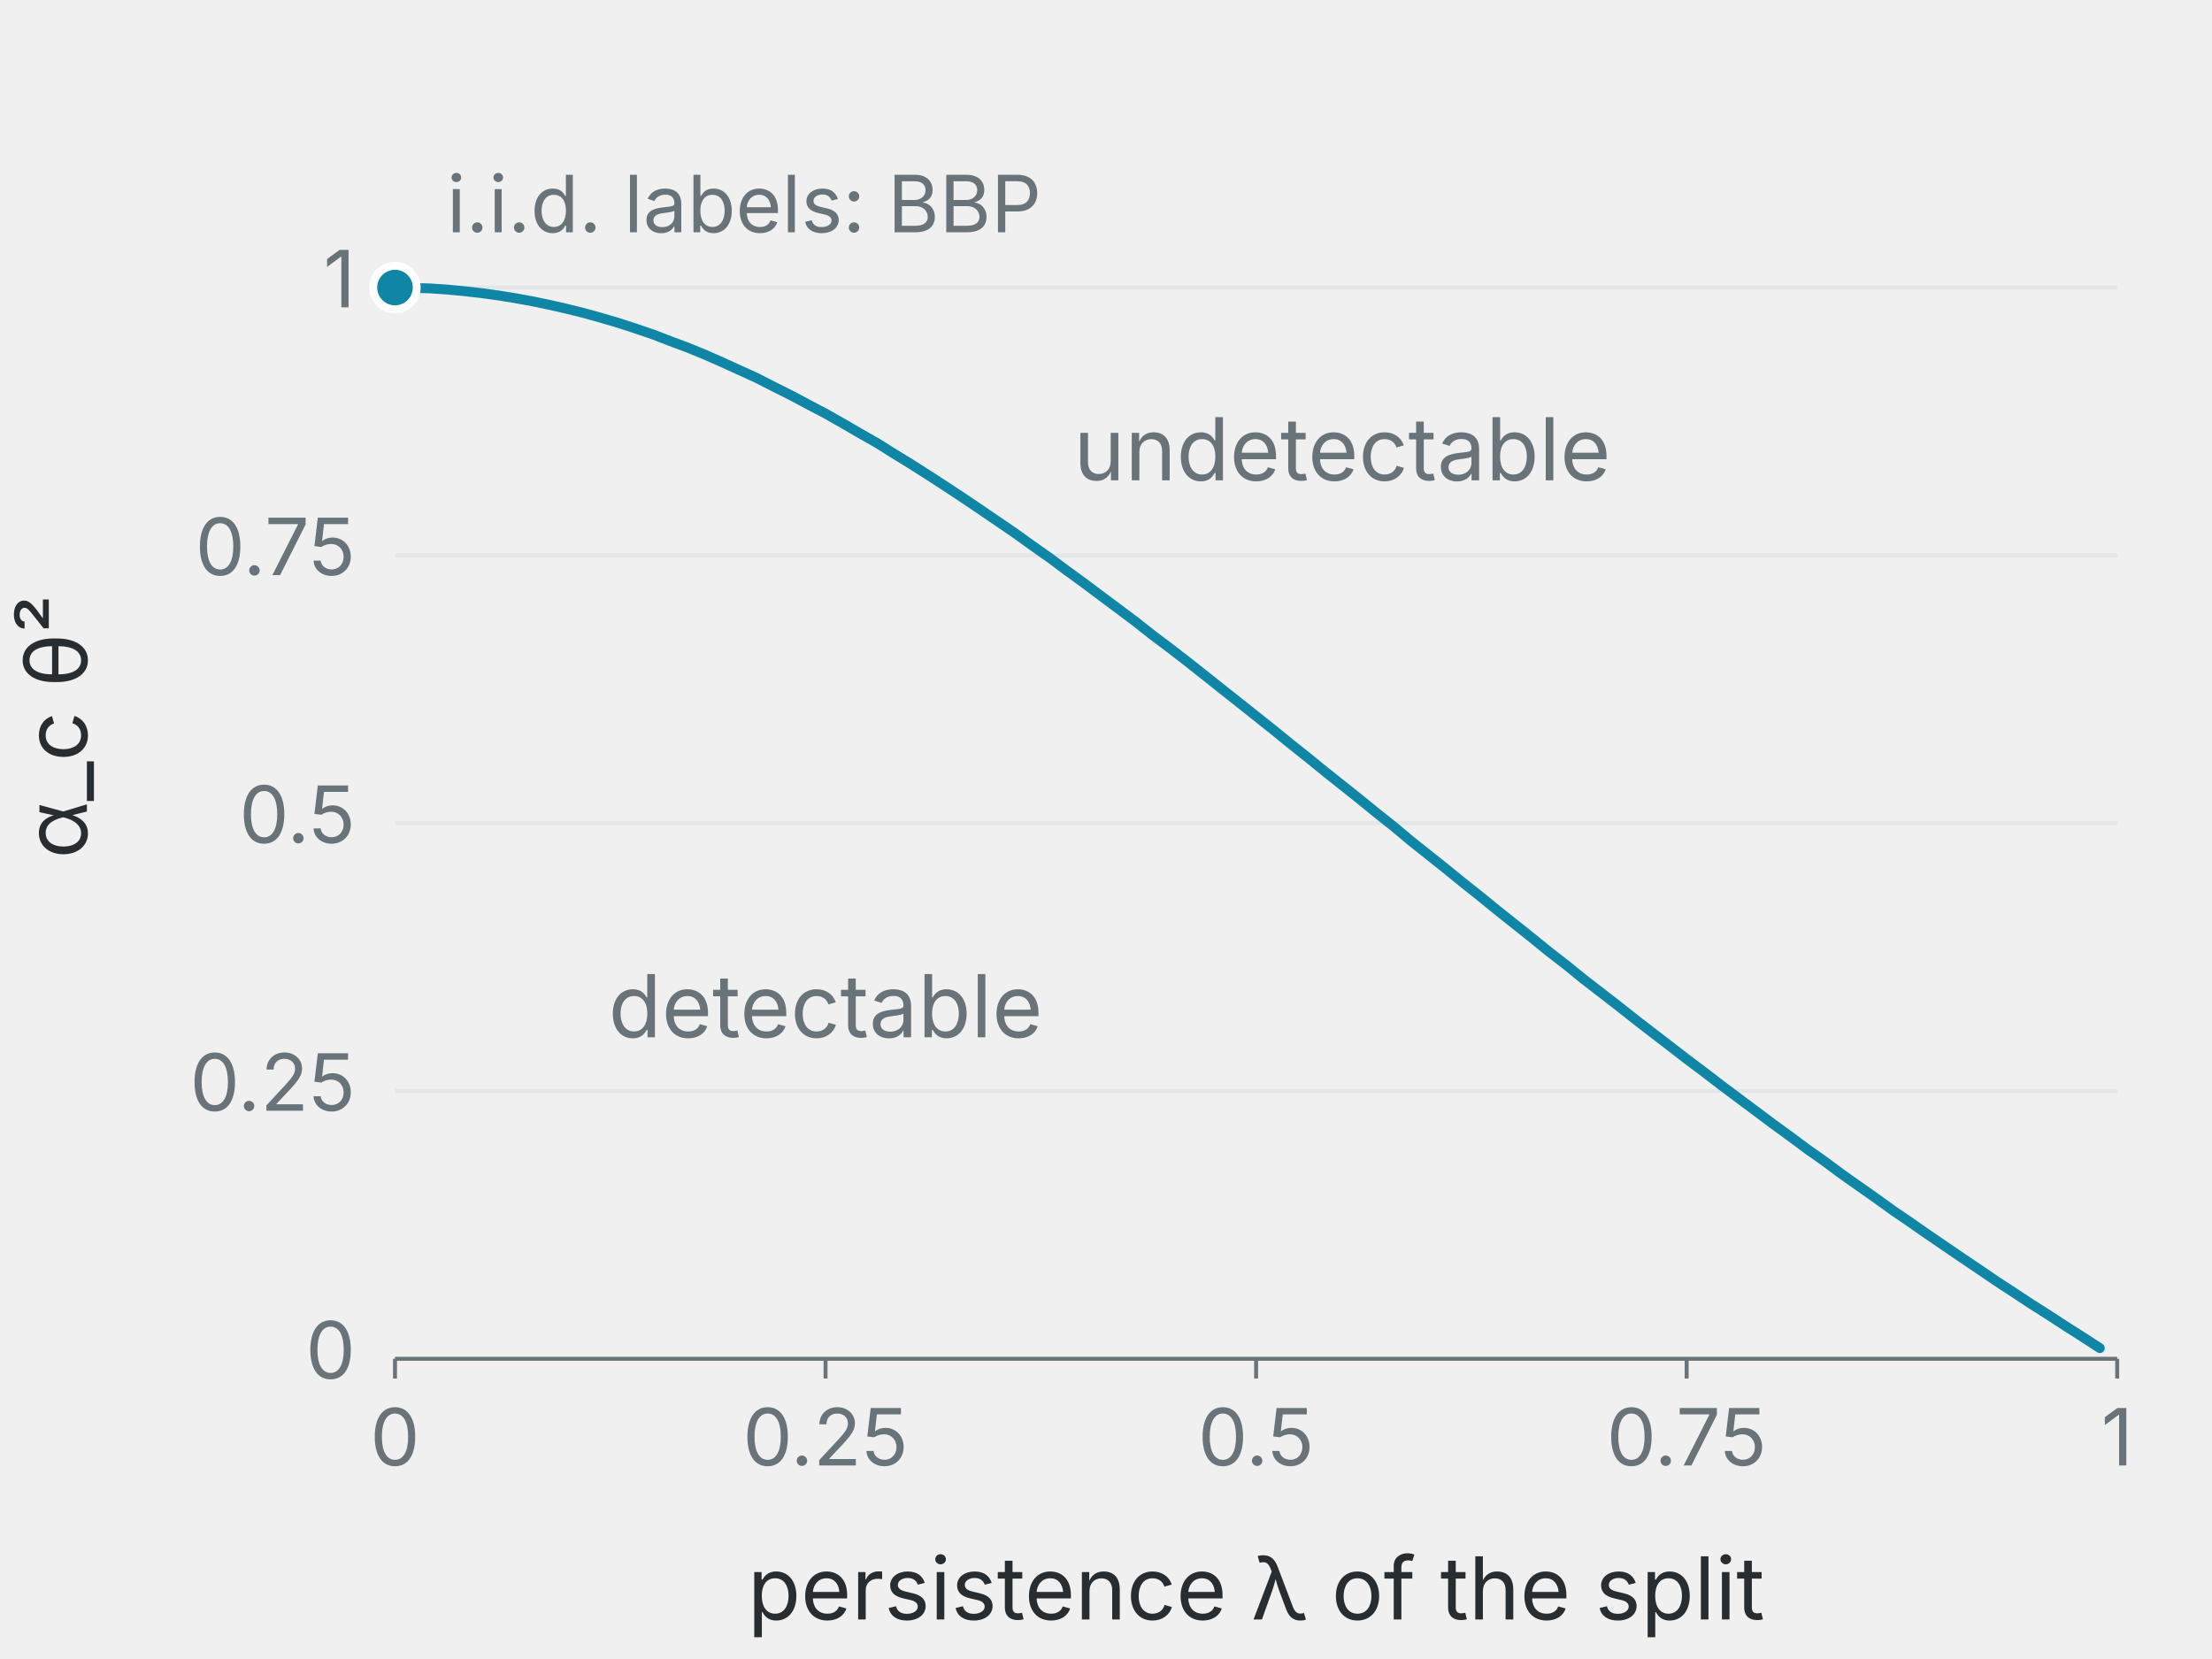
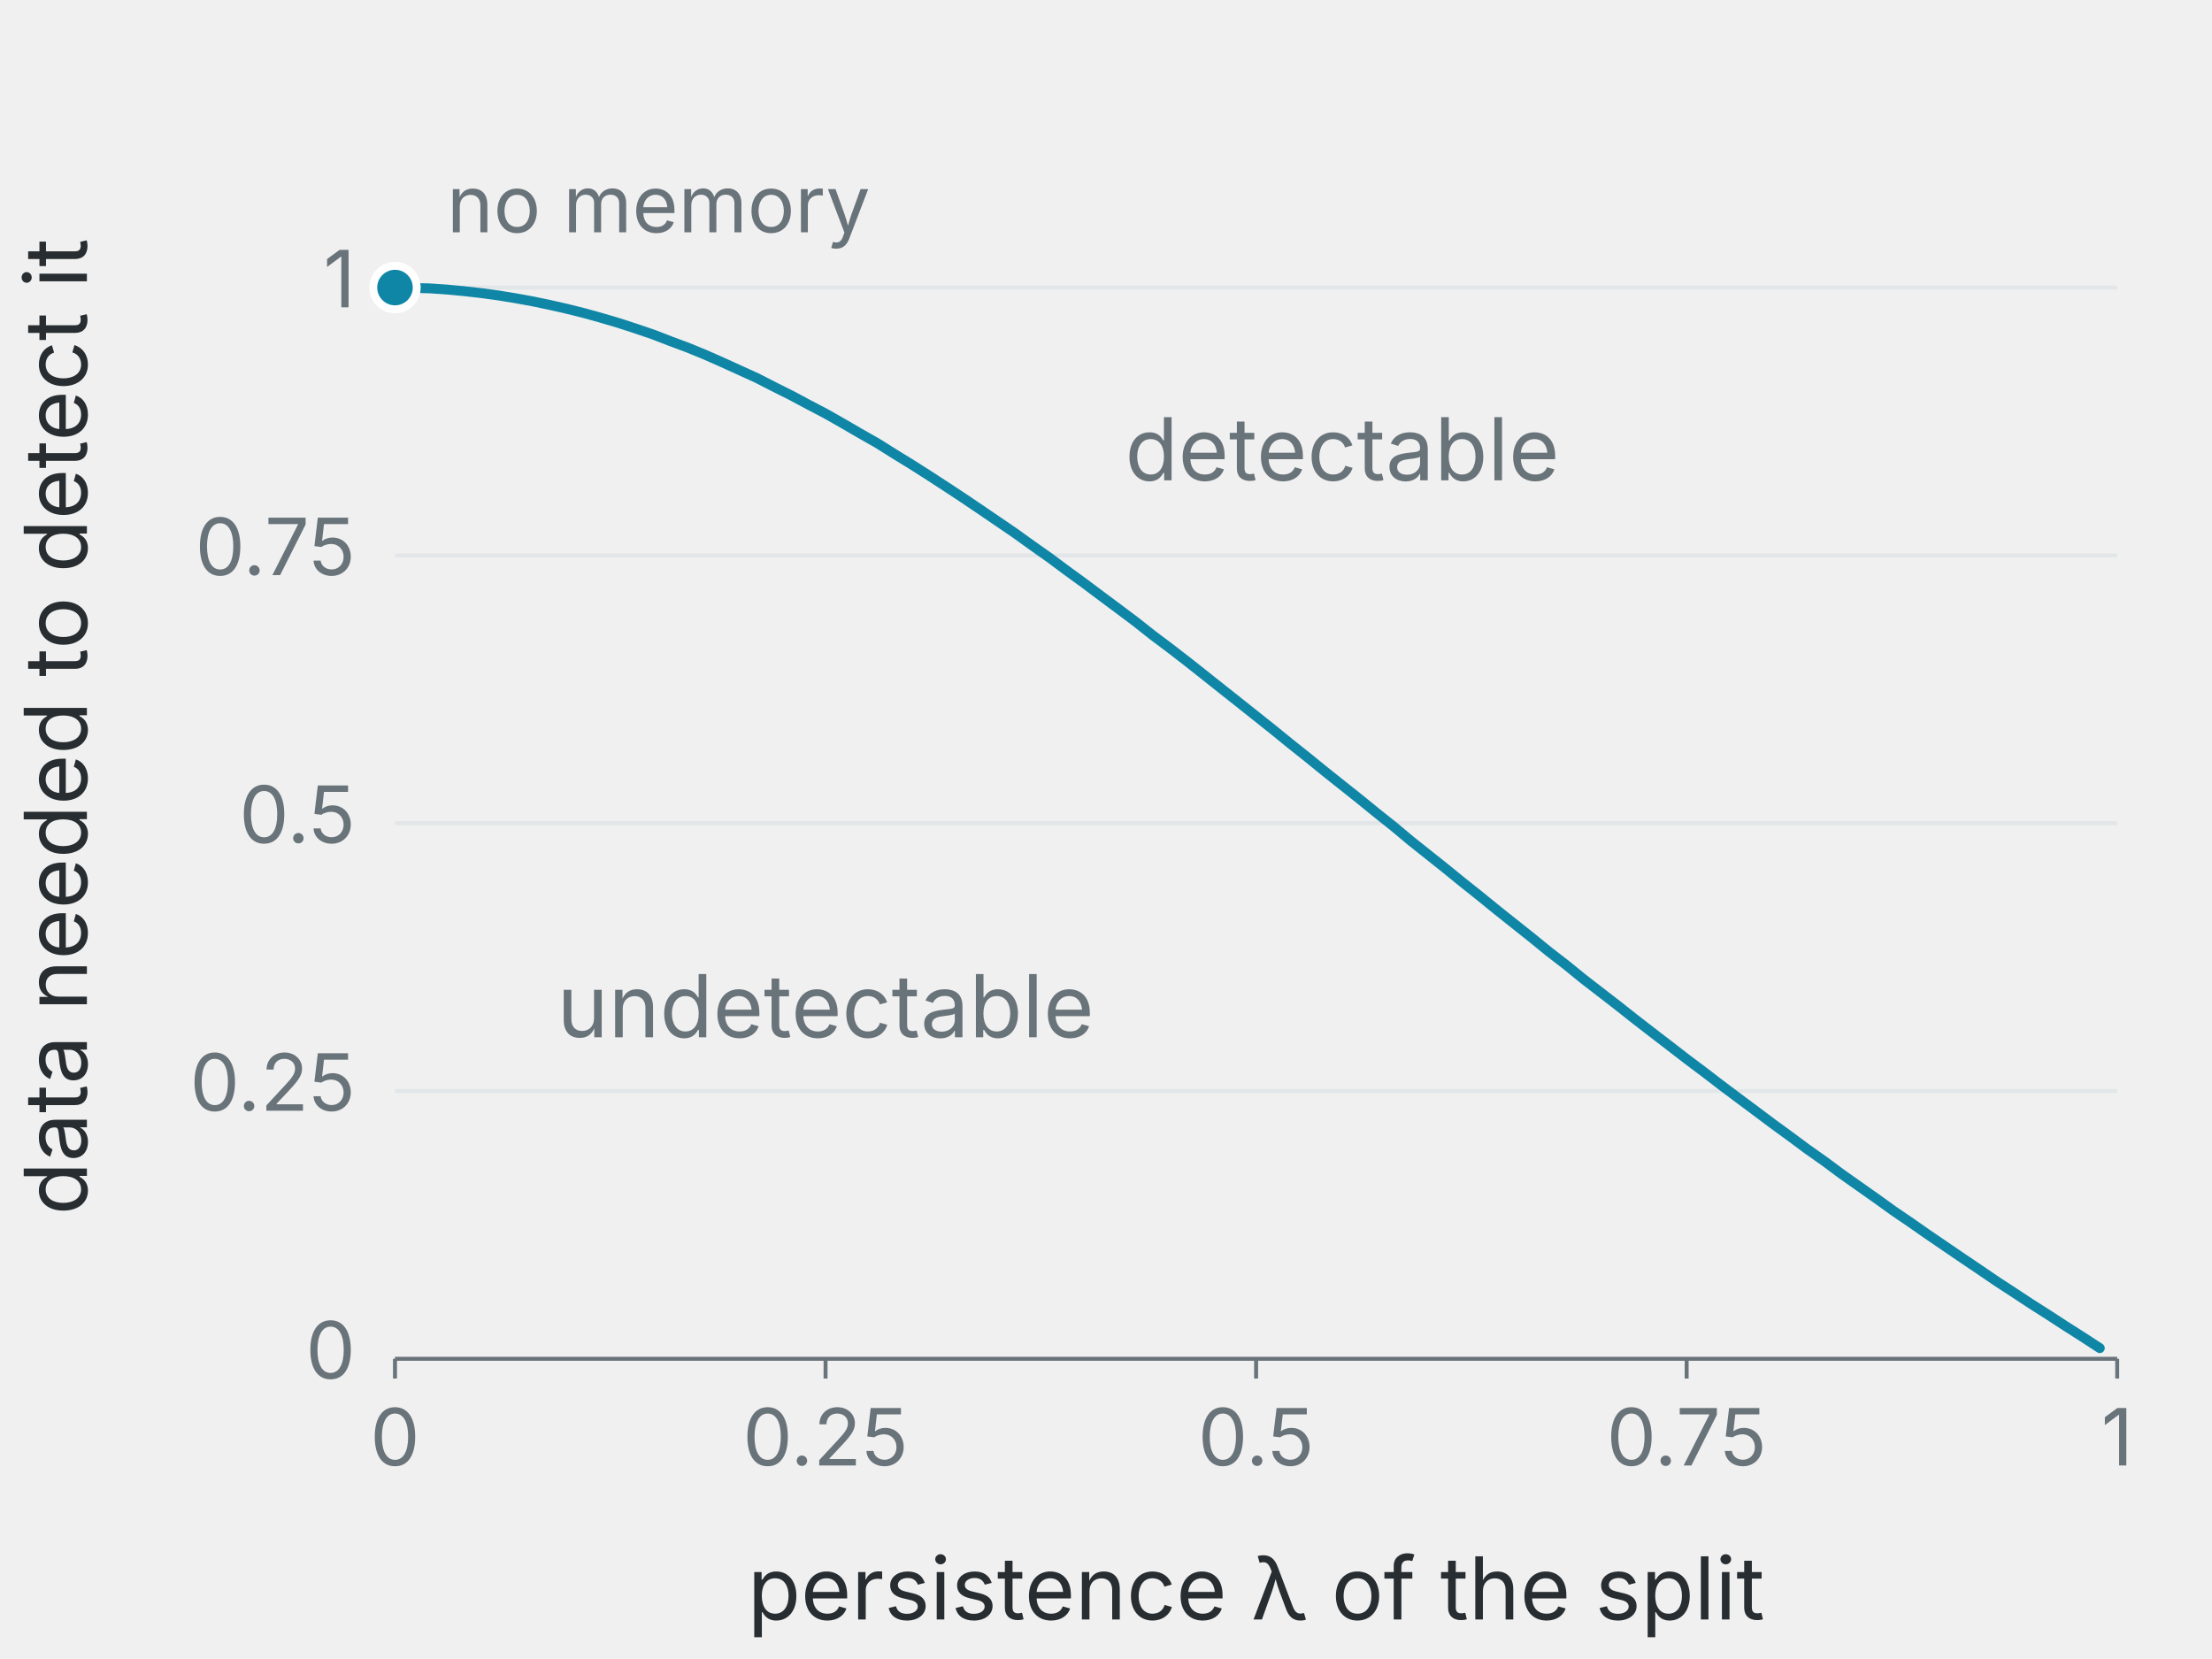
<svg xmlns="http://www.w3.org/2000/svg" viewBox="0 0 560 420" width="560" height="420" role="img" aria-label="Detectability threshold against the persistence of the hidden labels">
  <line x1="100" x2="536" y1="344.0" y2="344.0" stroke="#e2e6e8" stroke-width="1" />
  <text x="90.0" y="349.0" font-size="20" text-anchor="end" fill="#69737a" font-weight="400" font-family="Inter, Century Gothic, sans-serif">0</text>
  <line x1="100" x2="536" y1="276.2" y2="276.2" stroke="#e2e6e8" stroke-width="1" />
  <text x="90.0" y="281.2" font-size="20" text-anchor="end" fill="#69737a" font-weight="400" font-family="Inter, Century Gothic, sans-serif">0.25</text>
  <line x1="100" x2="536" y1="208.4" y2="208.4" stroke="#e2e6e8" stroke-width="1" />
  <text x="90.0" y="213.4" font-size="20" text-anchor="end" fill="#69737a" font-weight="400" font-family="Inter, Century Gothic, sans-serif">0.5</text>
  <line x1="100" x2="536" y1="140.6" y2="140.6" stroke="#e2e6e8" stroke-width="1" />
  <text x="90.0" y="145.6" font-size="20" text-anchor="end" fill="#69737a" font-weight="400" font-family="Inter, Century Gothic, sans-serif">0.75</text>
  <line x1="100" x2="536" y1="72.8" y2="72.8" stroke="#e2e6e8" stroke-width="1" />
  <text x="90.0" y="77.8" font-size="20" text-anchor="end" fill="#69737a" font-weight="400" font-family="Inter, Century Gothic, sans-serif">1</text>
  <line x1="100.0" x2="100.0" y1="344" y2="349" stroke="#69737a" stroke-width="1" />
  <text x="100.0" y="371.0" font-size="20" text-anchor="middle" fill="#69737a" font-weight="400" font-family="Inter, Century Gothic, sans-serif">0</text>
  <line x1="209.0" x2="209.0" y1="344" y2="349" stroke="#69737a" stroke-width="1" />
  <text x="209.0" y="371.0" font-size="20" text-anchor="middle" fill="#69737a" font-weight="400" font-family="Inter, Century Gothic, sans-serif">0.25</text>
  <line x1="318.0" x2="318.0" y1="344" y2="349" stroke="#69737a" stroke-width="1" />
  <text x="318.0" y="371.0" font-size="20" text-anchor="middle" fill="#69737a" font-weight="400" font-family="Inter, Century Gothic, sans-serif">0.5</text>
  <line x1="427.0" x2="427.0" y1="344" y2="349" stroke="#69737a" stroke-width="1" />
  <text x="427.0" y="371.0" font-size="20" text-anchor="middle" fill="#69737a" font-weight="400" font-family="Inter, Century Gothic, sans-serif">0.75</text>
  <line x1="536.0" x2="536.0" y1="344" y2="349" stroke="#69737a" stroke-width="1" />
  <text x="536.0" y="371.0" font-size="20" text-anchor="middle" fill="#69737a" font-weight="400" font-family="Inter, Century Gothic, sans-serif">1</text>
  <line x1="100" x2="536" y1="344" y2="344" stroke="#69737a" stroke-width="1" />
  <text x="318.0" y="410.0" font-size="22" text-anchor="middle" fill="#272d31" font-weight="400" font-family="Inter, Century Gothic, sans-serif">persistence λ of the split</text>
-   <text x="22.0" y="184.0" font-size="22" text-anchor="middle" fill="#272d31" font-weight="400" font-family="Inter, Century Gothic, sans-serif" transform="rotate(-90 22 184.0)">α_c θ²</text>
+   <text x="22.0" y="184.0" font-size="22" text-anchor="middle" fill="#272d31" font-weight="400" font-family="Inter, Century Gothic, sans-serif" transform="rotate(-90 22 184.0)">data needed to detect it</text>
  <polyline points="100.0,72.8 104.4,72.9 108.7,73.0 113.1,73.3 117.4,73.7 121.8,74.2 126.2,74.8 130.5,75.5 134.9,76.3 139.2,77.2 143.6,78.2 148.0,79.3 152.3,80.5 156.7,81.8 161.0,83.2 165.4,84.7 169.8,86.4 174.1,88.0 178.5,89.8 182.8,91.7 187.2,93.7 191.6,95.7 195.9,97.9 200.3,100.1 204.6,102.4 209.0,104.7 213.4,107.2 217.7,109.7 222.1,112.2 226.4,114.9 230.8,117.6 235.2,120.4 239.5,123.2 243.9,126.1 248.2,129.0 252.6,132.0 257.0,135.0 261.3,138.1 265.7,141.2 270.0,144.4 274.4,147.6 278.8,150.9 283.1,154.1 287.5,157.4 291.8,160.8 296.2,164.1 300.6,167.5 304.9,170.9 309.3,174.4 313.6,177.8 318.0,181.3 322.4,184.8 326.7,188.3 331.1,191.8 335.4,195.3 339.8,198.8 344.2,202.3 348.5,205.8 352.9,209.3 357.2,212.9 361.6,216.4 366.0,219.9 370.3,223.4 374.7,226.9 379.0,230.4 383.4,233.9 387.8,237.4 392.1,240.9 396.5,244.3 400.8,247.8 405.2,251.2 409.6,254.6 413.9,258.0 418.3,261.4 422.6,264.7 427.0,268.1 431.4,271.4 435.7,274.7 440.1,278.0 444.4,281.2 448.8,284.5 453.2,287.7 457.5,290.9 461.9,294.0 466.2,297.2 470.6,300.3 475.0,303.4 479.3,306.5 483.7,309.5 488.0,312.5 492.4,315.5 496.8,318.5 501.1,321.4 505.5,324.4 509.8,327.2 514.2,330.1 518.6,332.9 522.9,335.7 527.3,338.5 531.6,341.3" fill="none" stroke="#0f86a6" stroke-width="2.5" stroke-linejoin="round" stroke-linecap="round" />
  <circle cx="100.0" cy="72.8" r="5.5" fill="#0f86a6" stroke="#ffffff" stroke-width="2" />
-   <text x="113.1" y="58.8" font-size="20" text-anchor="start" fill="#69737a" font-weight="400" font-family="Inter, Century Gothic, sans-serif">i.i.d. labels: BBP</text>
-   <text x="339.8" y="121.6" font-size="22" text-anchor="middle" fill="#69737a" font-weight="400" font-family="Inter, Century Gothic, sans-serif">undetectable</text>
-   <text x="209.0" y="262.6" font-size="22" text-anchor="middle" fill="#69737a" font-weight="400" font-family="Inter, Century Gothic, sans-serif">detectable</text>
+   <text x="113.1" y="58.8" font-size="20" text-anchor="start" fill="#69737a" font-weight="400" font-family="Inter, Century Gothic, sans-serif">no memory</text>
+   <text x="339.8" y="121.6" font-size="22" text-anchor="middle" fill="#69737a" font-weight="400" font-family="Inter, Century Gothic, sans-serif">detectable</text>
+   <text x="209.0" y="262.6" font-size="22" text-anchor="middle" fill="#69737a" font-weight="400" font-family="Inter, Century Gothic, sans-serif">undetectable</text>
</svg>
